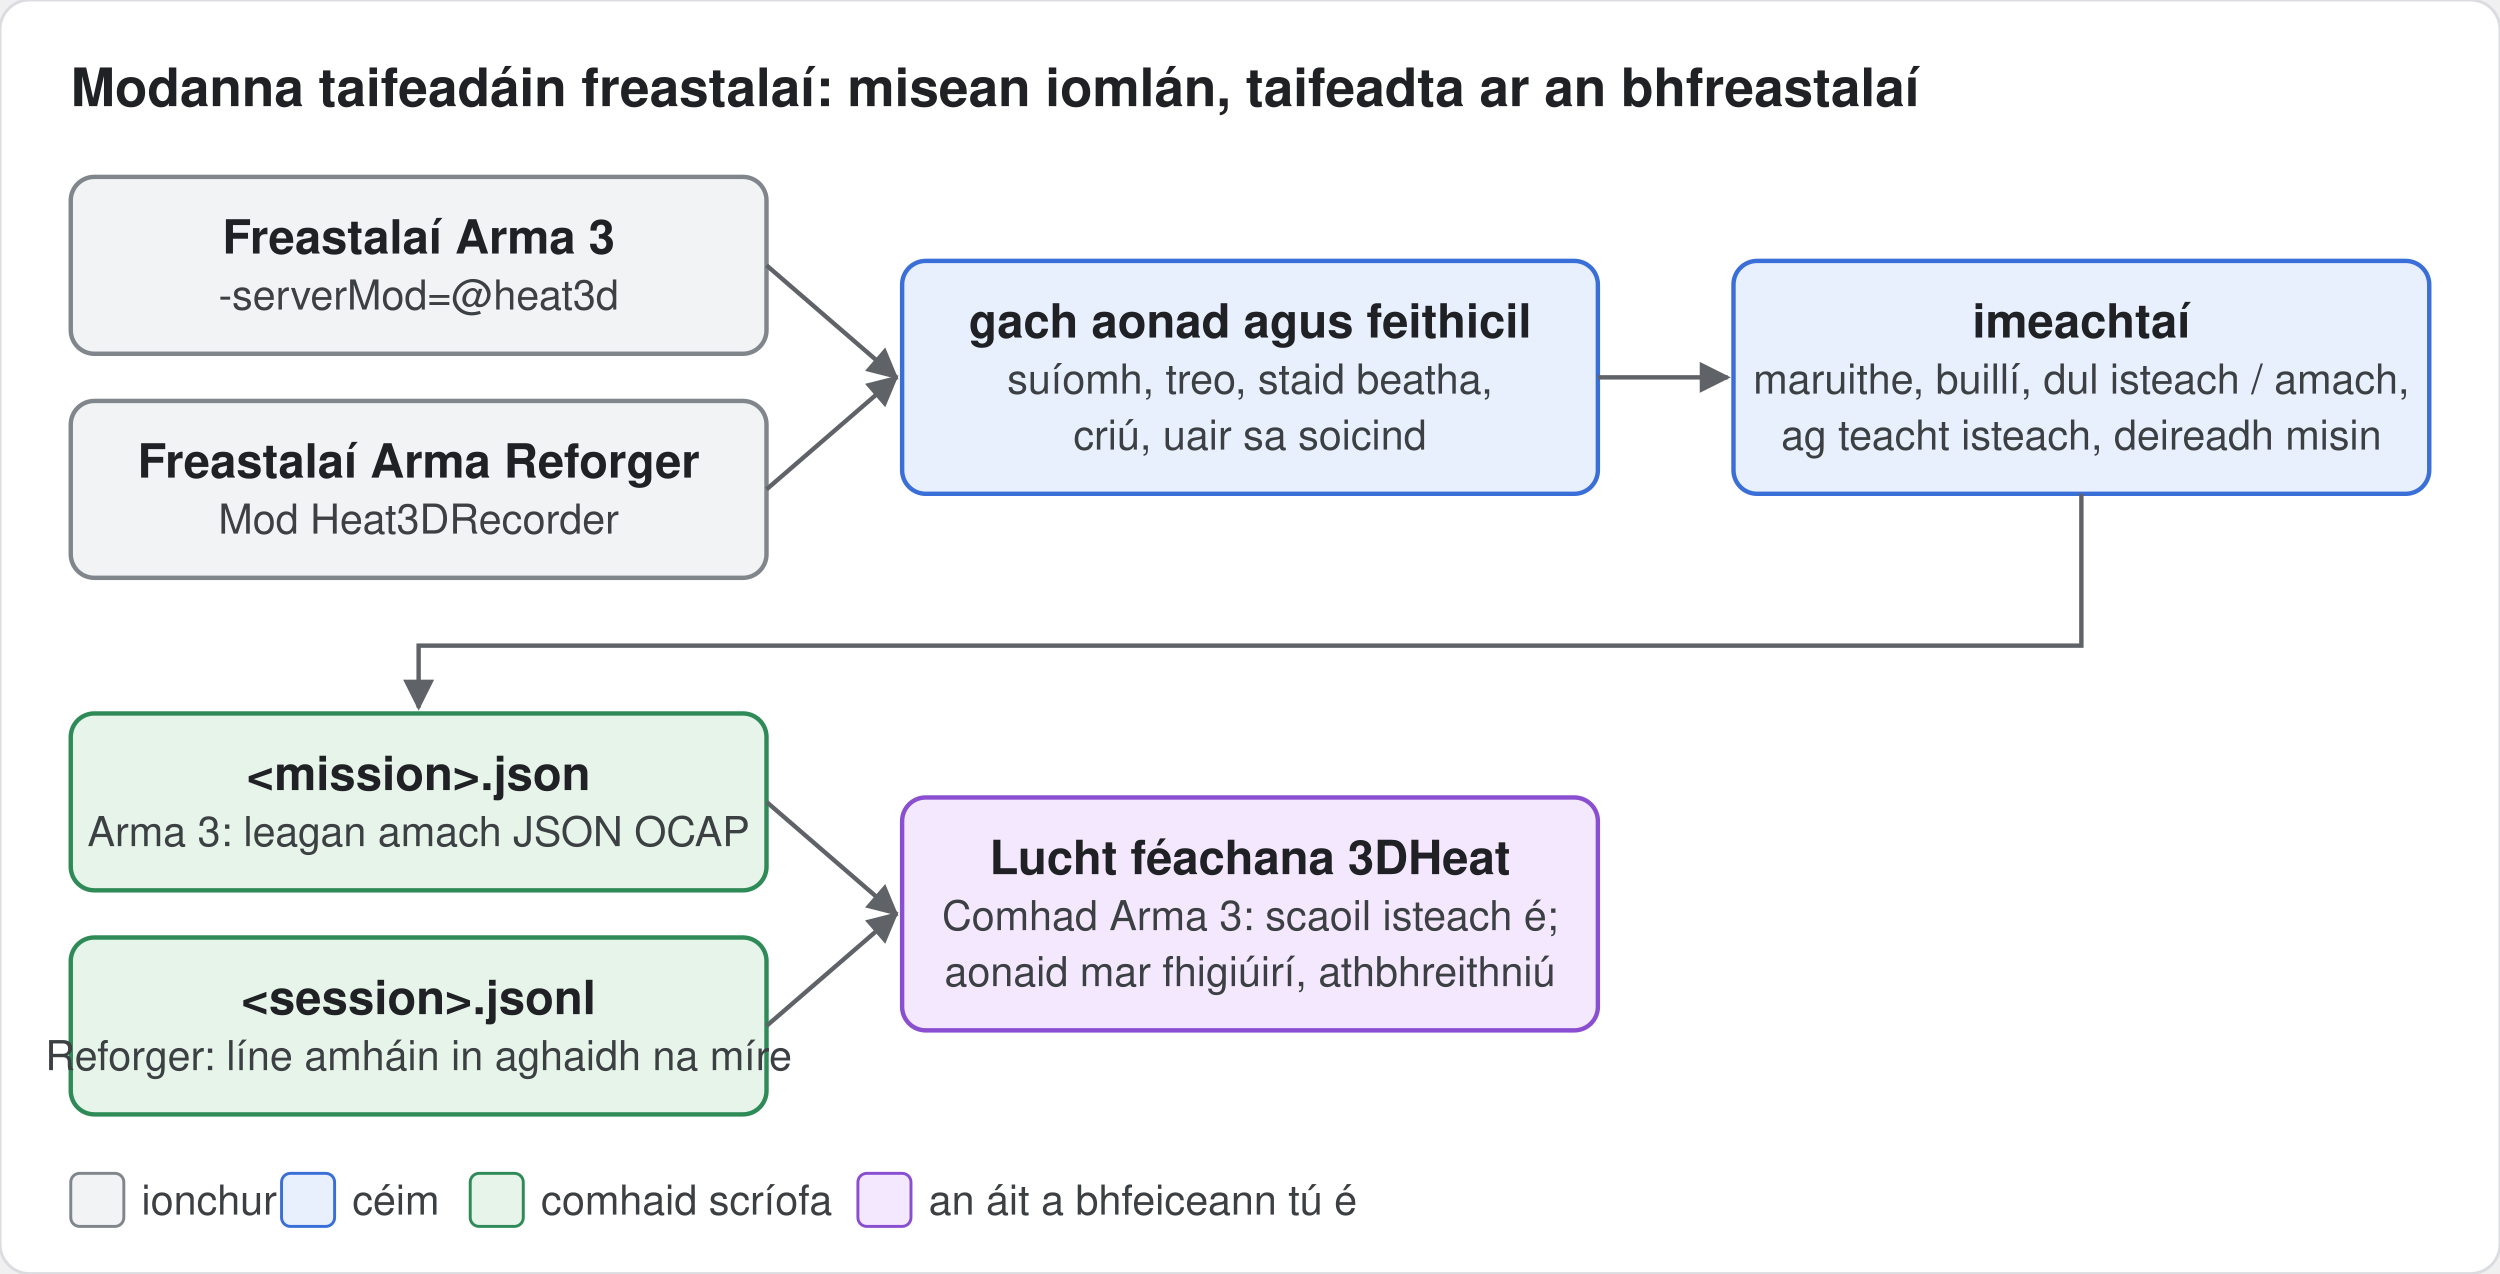
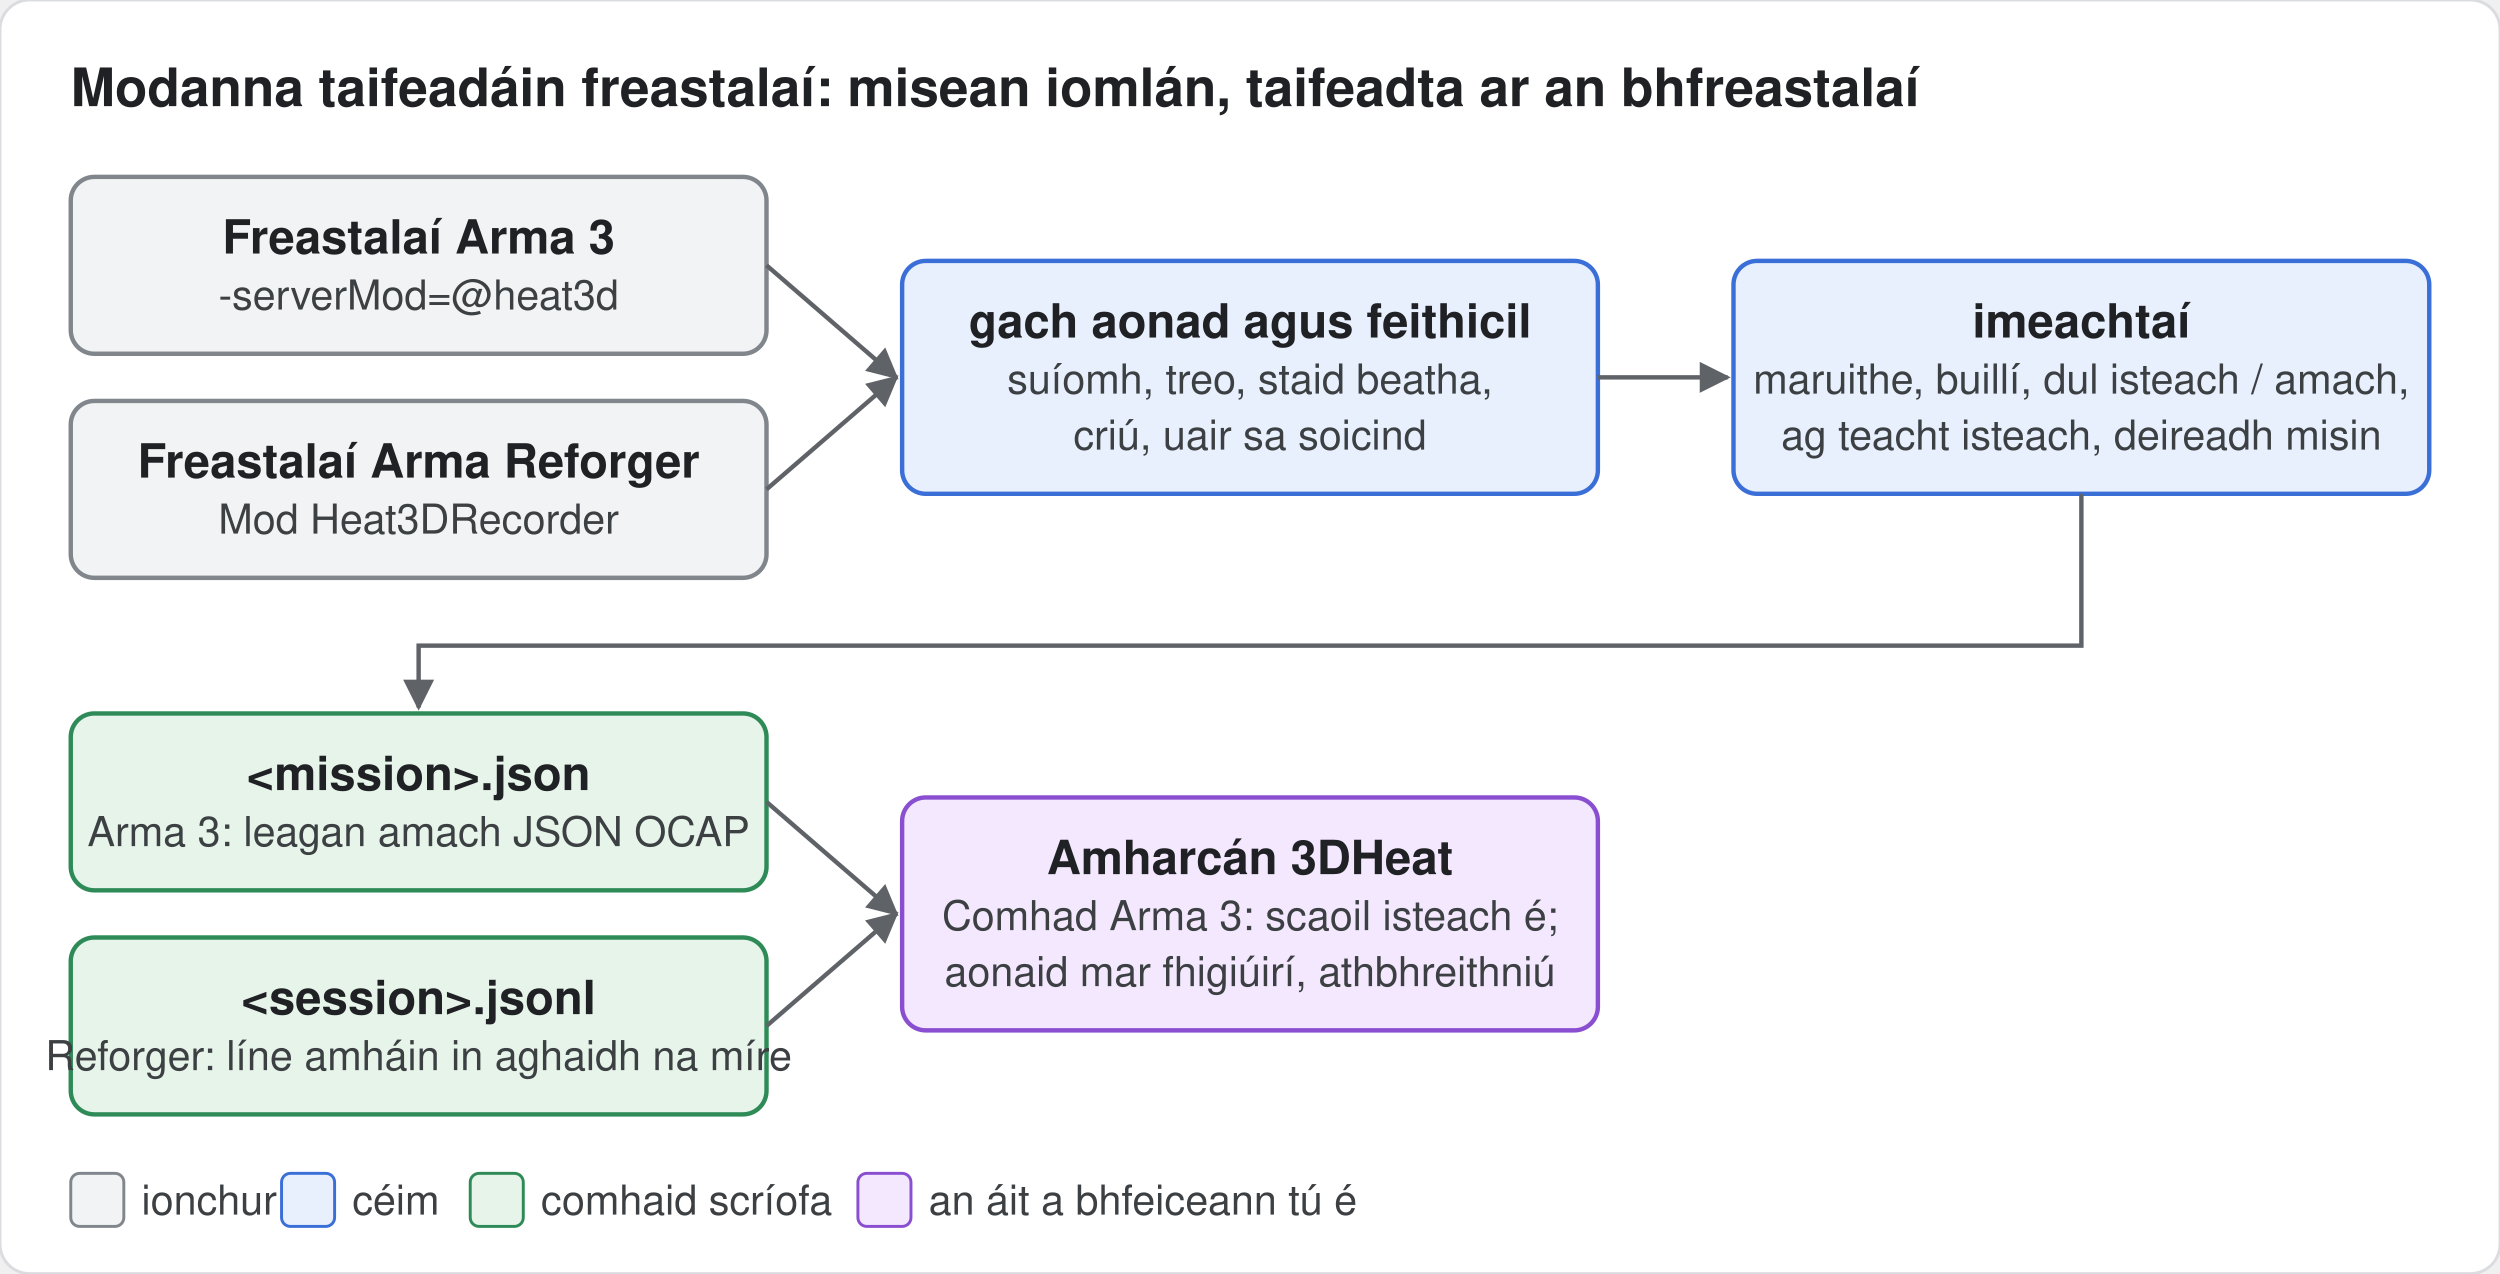
<svg xmlns="http://www.w3.org/2000/svg" width="848" height="432" viewBox="0 0 848 432" font-family="Segoe UI,Helvetica,Arial,sans-serif" role="img" aria-label="Server recorder mods: a whole mission, recorded on the server">
  <defs>
    <marker id="a" viewBox="0 0 10 10" refX="9" refY="5" markerWidth="7" markerHeight="7" orient="auto">
      <path d="M0,0 L10,5 L0,10 z" fill="#5f6368" />
    </marker>
  </defs>
  <rect width="848" height="432" rx="10" fill="#ffffff" stroke="#dadce0" />
  <text x="24" y="36" font-size="18" font-weight="600" fill="#202124">Modanna taifeadáin freastalaí: misean iomlán, taifeadta ar an bhfreastalaí</text>
  <rect x="24" y="60.0" width="236" height="60" rx="8" fill="#f1f3f4" stroke="#80868b" stroke-width="1.5" />
  <text x="142.0" y="86.0" text-anchor="middle" font-weight="600" font-size="16" fill="#202124">Freastalaí Arma 3</text>
  <text x="142.0" y="105.0" text-anchor="middle" font-size="14" fill="#3c4043">-serverMod=@heat3d</text>
  <rect x="24" y="136.0" width="236" height="60" rx="8" fill="#f1f3f4" stroke="#80868b" stroke-width="1.5" />
  <text x="142.0" y="162.0" text-anchor="middle" font-weight="600" font-size="16" fill="#202124">Freastalaí Arma Reforger</text>
  <text x="142.0" y="181.0" text-anchor="middle" font-size="14" fill="#3c4043">Mod Heat3DRecorder</text>
  <rect x="306" y="88.5" width="236" height="79" rx="8" fill="#e8f0fe" stroke="#3b6fd8" stroke-width="1.5" />
  <text x="424.0" y="114.5" text-anchor="middle" font-weight="600" font-size="16" fill="#202124">gach aonad agus feithicil</text>
  <text x="424.0" y="133.5" text-anchor="middle" font-size="14" fill="#3c4043">suíomh, treo, staid beatha,</text>
  <text x="424.0" y="152.5" text-anchor="middle" font-size="14" fill="#3c4043">criú, uair sa soicind</text>
  <rect x="588" y="88.5" width="236" height="79" rx="8" fill="#e8f0fe" stroke="#3b6fd8" stroke-width="1.5" />
  <text x="706.0" y="114.5" text-anchor="middle" font-weight="600" font-size="16" fill="#202124">imeachtaí</text>
  <text x="706.0" y="133.5" text-anchor="middle" font-size="14" fill="#3c4043">maruithe, buillí, dul isteach / amach,</text>
  <text x="706.0" y="152.5" text-anchor="middle" font-size="14" fill="#3c4043">ag teacht isteach, deireadh misin</text>
  <line x1="260" y1="90.0" x2="304" y2="128.0" stroke="#5f6368" stroke-width="1.5" marker-end="url(#a)" />
  <line x1="260" y1="166.0" x2="304" y2="128.0" stroke="#5f6368" stroke-width="1.5" marker-end="url(#a)" />
  <line x1="542" y1="128.0" x2="586" y2="128.0" stroke="#5f6368" stroke-width="1.5" marker-end="url(#a)" />
  <path d="M706.0,167.5 V219.0 H142.0 V240.0" fill="none" stroke="#5f6368" stroke-width="1.5" marker-end="url(#a)" />
  <rect x="24" y="242.0" width="236" height="60" rx="8" fill="#e6f4ea" stroke="#2e8b57" stroke-width="1.5" />
  <text x="142.0" y="268.0" text-anchor="middle" font-weight="600" font-size="16" fill="#202124">&lt;mission&gt;.json</text>
  <text x="142.0" y="287.0" text-anchor="middle" font-size="14" fill="#3c4043">Arma 3: leagan amach JSON OCAP</text>
  <rect x="24" y="318.0" width="236" height="60" rx="8" fill="#e6f4ea" stroke="#2e8b57" stroke-width="1.5" />
  <text x="142.0" y="344.0" text-anchor="middle" font-weight="600" font-size="16" fill="#202124">&lt;session&gt;.jsonl</text>
  <text x="142.0" y="363.0" text-anchor="middle" font-size="14" fill="#3c4043">Reforger: líne amháin in aghaidh na míre</text>
  <rect x="306" y="270.5" width="236" height="79" rx="8" fill="#f3e8fd" stroke="#8a4fd0" stroke-width="1.5" />
-   <text x="424.0" y="296.5" text-anchor="middle" font-weight="600" font-size="16" fill="#202124">Lucht féachana 3DHeat</text>
+   <text x="424.0" y="296.5" text-anchor="middle" font-weight="600" font-size="16" fill="#202124">Amharcán 3DHeat</text>
  <text x="424.0" y="315.5" text-anchor="middle" font-size="14" fill="#3c4043">Comhad Arma 3: scaoil isteach é;</text>
  <text x="424.0" y="334.5" text-anchor="middle" font-size="14" fill="#3c4043">aonaid mar fhigiúirí, athbhreithniú</text>
  <line x1="260" y1="272.0" x2="304" y2="310.0" stroke="#5f6368" stroke-width="1.5" marker-end="url(#a)" />
  <line x1="260" y1="348.0" x2="304" y2="310.0" stroke="#5f6368" stroke-width="1.5" marker-end="url(#a)" />
  <rect x="24" y="398" width="18" height="18" rx="3" fill="#f1f3f4" stroke="#80868b" />
  <text x="48" y="412" font-size="14" fill="#3c4043">ionchur</text>
  <rect x="95.5" y="398" width="18" height="18" rx="3" fill="#e8f0fe" stroke="#3b6fd8" />
  <text x="119.5" y="412" font-size="14" fill="#3c4043">céim</text>
  <rect x="159.5" y="398" width="18" height="18" rx="3" fill="#e6f4ea" stroke="#2e8b57" />
  <text x="183.5" y="412" font-size="14" fill="#3c4043">comhaid scríofa</text>
  <rect x="291.0" y="398" width="18" height="18" rx="3" fill="#f3e8fd" stroke="#8a4fd0" />
  <text x="315.0" y="412" font-size="14" fill="#3c4043">an áit a bhfeiceann tú é</text>
</svg>
